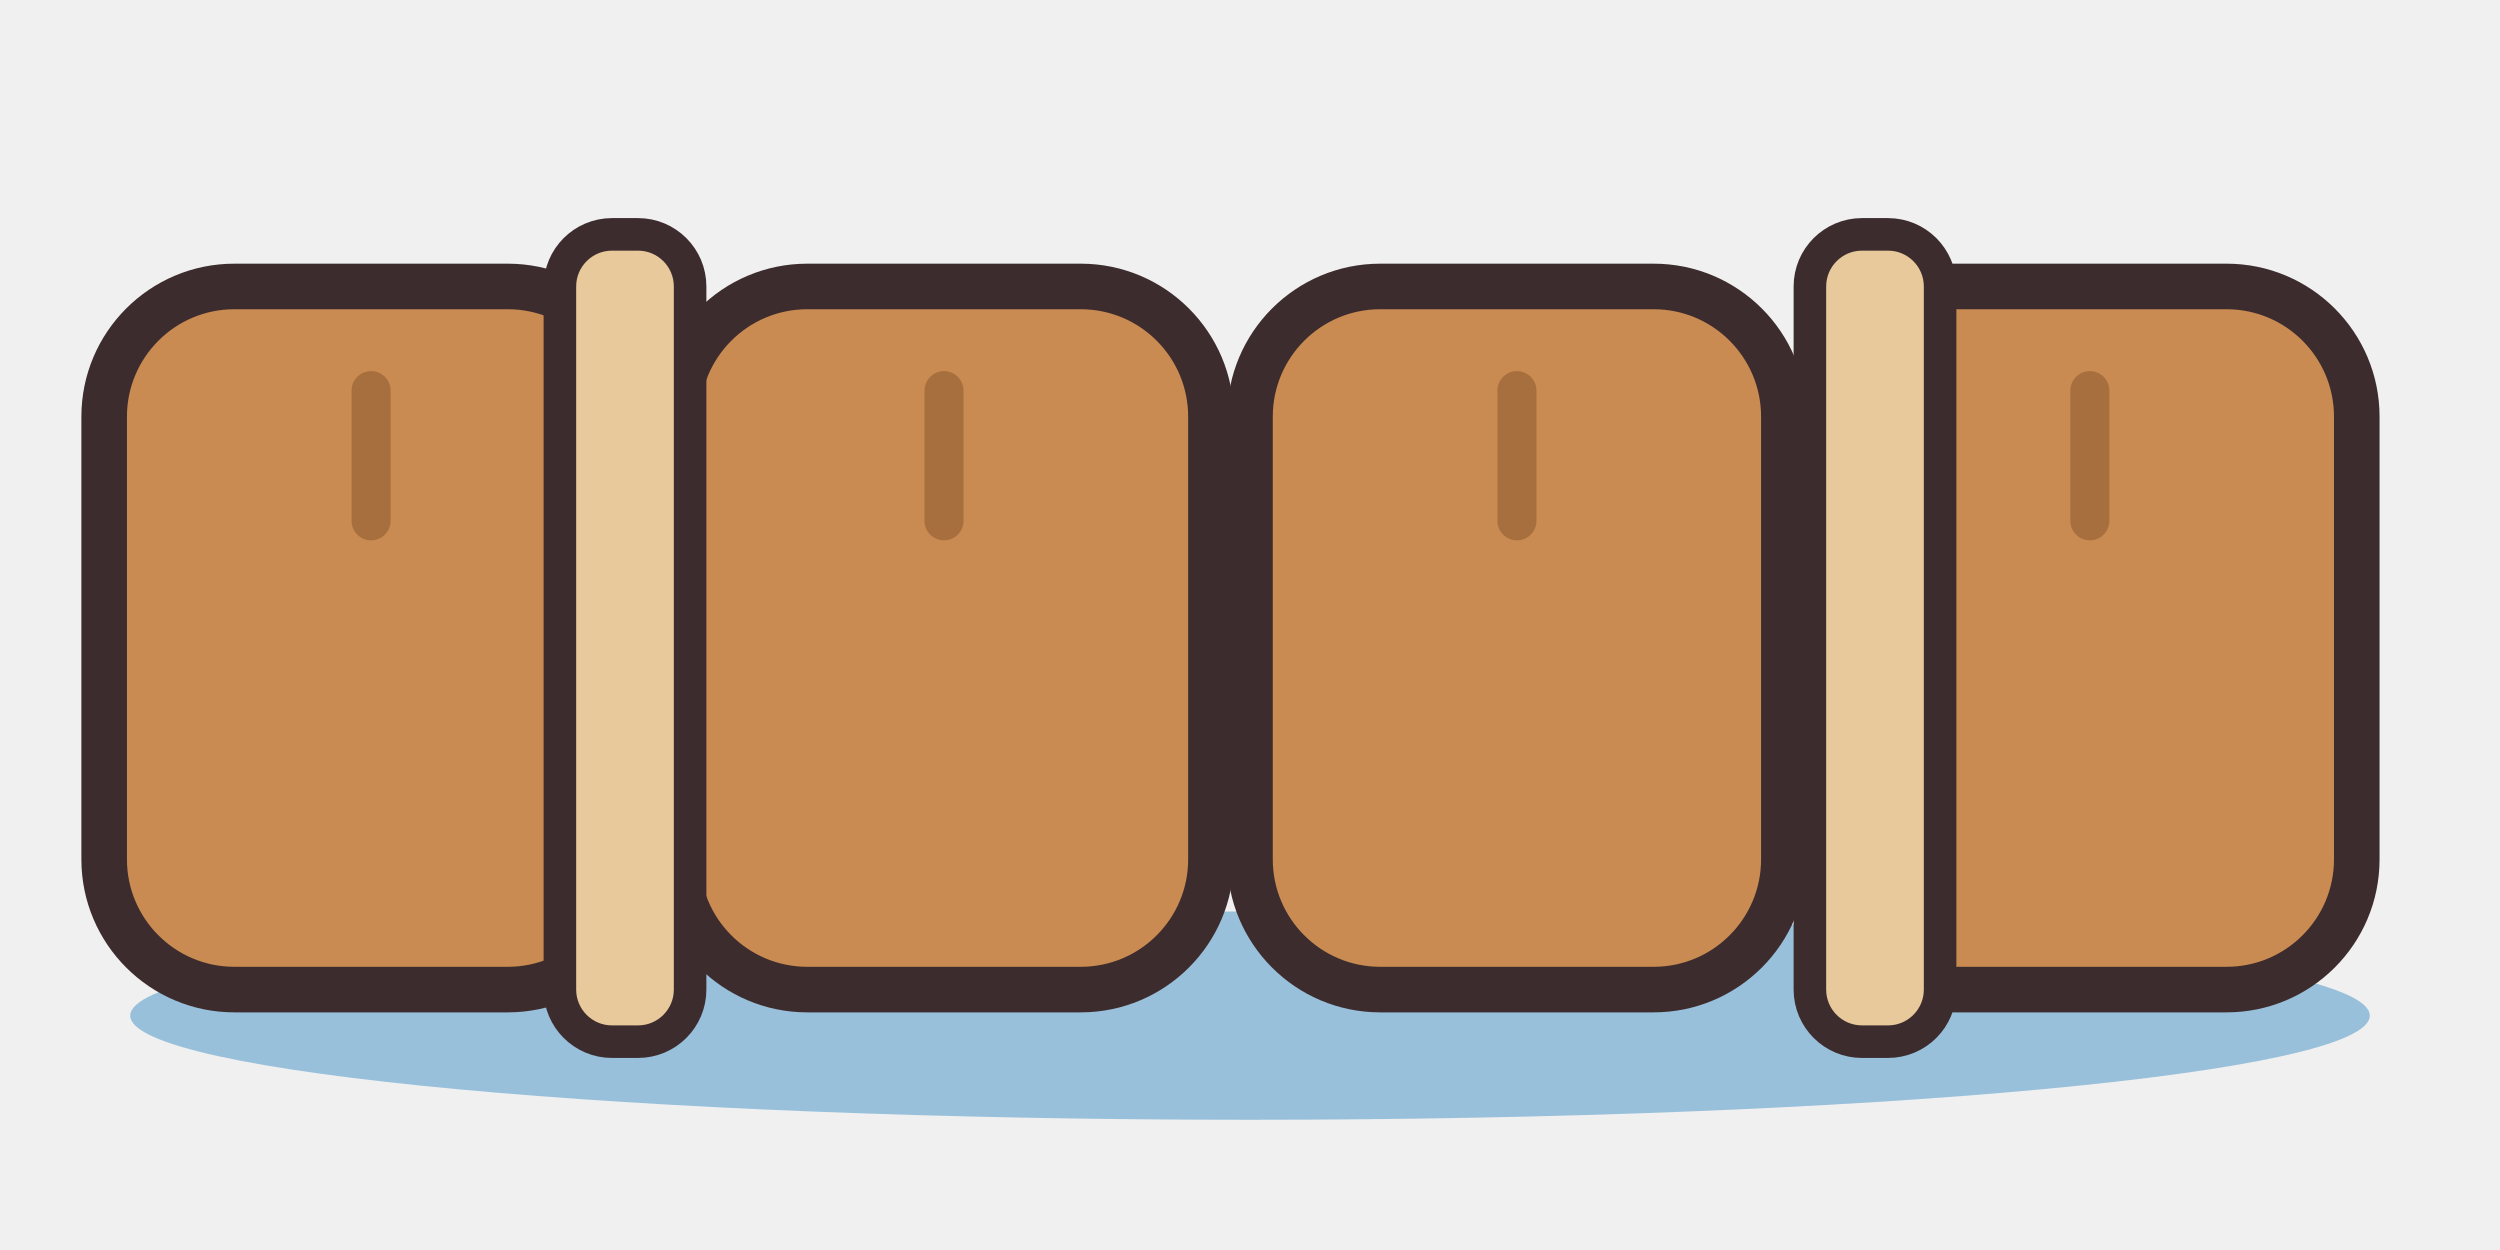
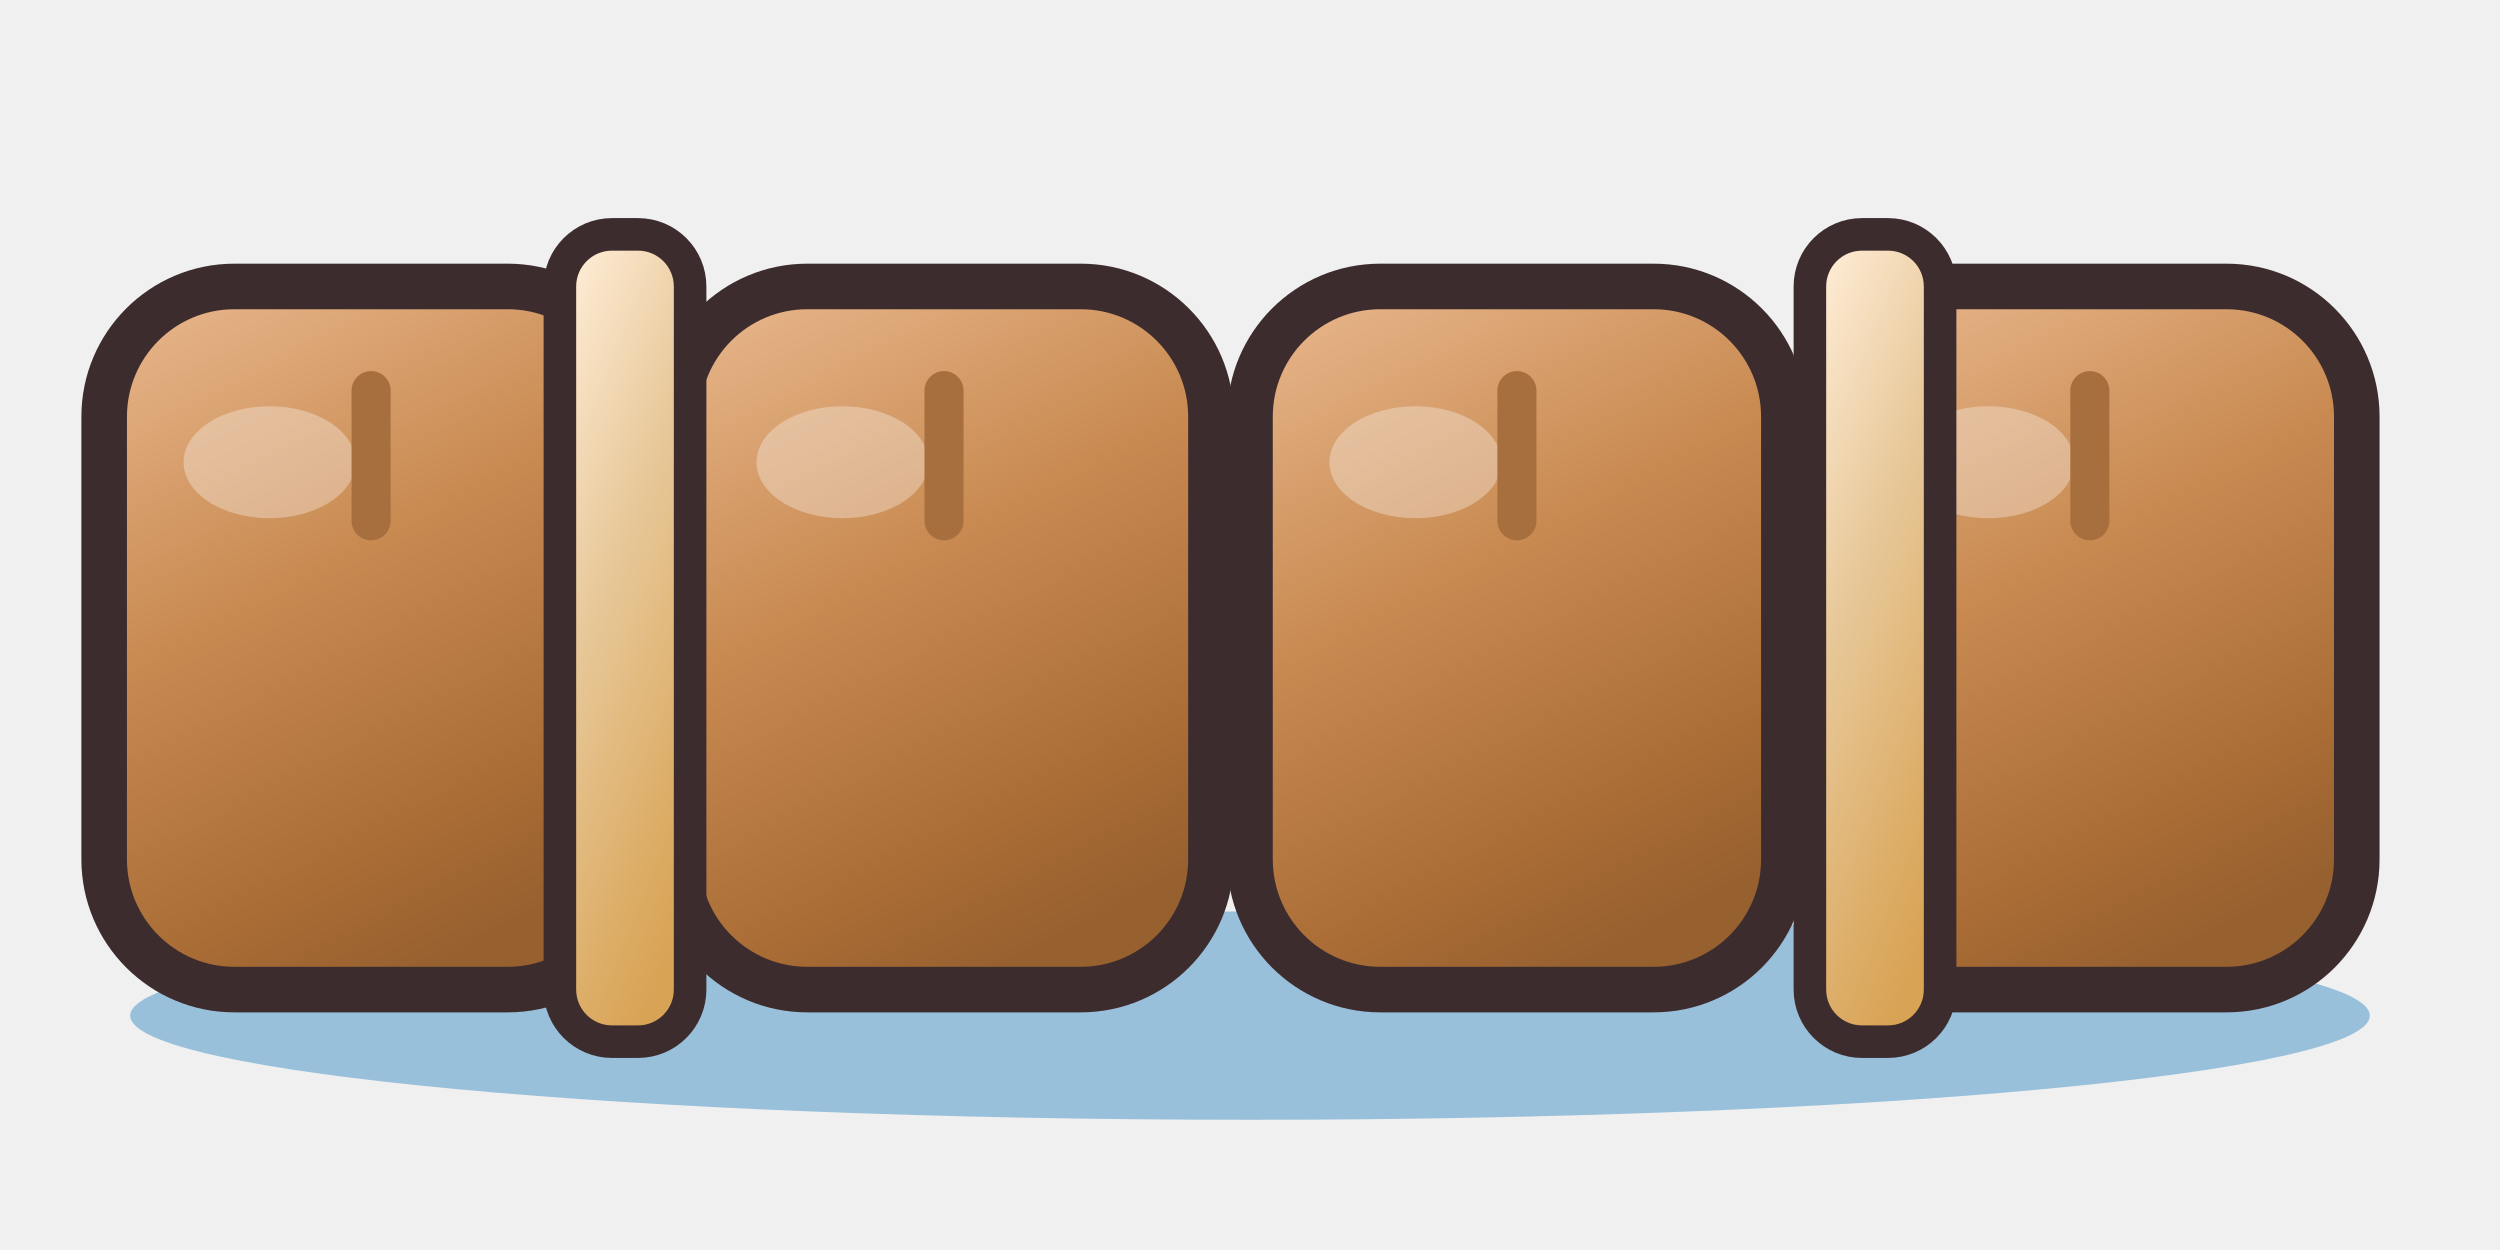
- <svg xmlns="http://www.w3.org/2000/svg" width="192" height="96" viewBox="0 0 192 96">
+ <svg xmlns="http://www.w3.org/2000/svg" data-painted="1" width="192" height="96" viewBox="0 0 192 96">
+   <defs>
+     <linearGradient id="pgC98B52" x1="0.15" y1="0" x2="0.55" y2="1">
+       <stop offset="0" stop-color="#E7B58A" />
+       <stop offset="0.42" stop-color="#C98B52" />
+       <stop offset="0.82" stop-color="#A96C35" />
+       <stop offset="1" stop-color="#96602F" />
+     </linearGradient>
+     <linearGradient id="pgE8C99B" x1="0.15" y1="0" x2="0.55" y2="1">
+       <stop offset="0" stop-color="#FFEDD7" />
+       <stop offset="0.42" stop-color="#E8C99B" />
+       <stop offset="0.82" stop-color="#DDAE69" />
+       <stop offset="1" stop-color="#D8A355" />
+     </linearGradient>
+   </defs>
  <g stroke-linejoin="round" stroke-linecap="round">
    <ellipse cx="96.0" cy="78" rx="86.0" ry="8" fill="#2E86C1" opacity="0.45" />
-     <rect x="8.0" y="22" width="41.0" height="54" rx="10" fill="#C98B52" stroke="#3D2C2E" stroke-width="3.5" />
+     <rect x="8.0" y="22" width="41.0" height="54" rx="10" fill="url(#pgC98B52)" stroke="#3D2C2E" stroke-width="3.5" />
+     <ellipse cx="20.7" cy="35.5" rx="6.6" ry="4.3" fill="#FFFFFF" opacity="0.32" />
    <path d="M28.5 30 L28.5 40" stroke="#A86F3E" stroke-width="3" />
-     <rect x="52.0" y="22" width="41.0" height="54" rx="10" fill="#C98B52" stroke="#3D2C2E" stroke-width="3.5" />
+     <rect x="52.0" y="22" width="41.0" height="54" rx="10" fill="url(#pgC98B52)" stroke="#3D2C2E" stroke-width="3.5" />
+     <ellipse cx="64.7" cy="35.5" rx="6.6" ry="4.3" fill="#FFFFFF" opacity="0.32" />
    <path d="M72.5 30 L72.5 40" stroke="#A86F3E" stroke-width="3" />
-     <rect x="96.0" y="22" width="41.0" height="54" rx="10" fill="#C98B52" stroke="#3D2C2E" stroke-width="3.5" />
+     <rect x="96.0" y="22" width="41.0" height="54" rx="10" fill="url(#pgC98B52)" stroke="#3D2C2E" stroke-width="3.5" />
+     <ellipse cx="108.7" cy="35.5" rx="6.6" ry="4.3" fill="#FFFFFF" opacity="0.32" />
    <path d="M116.5 30 L116.5 40" stroke="#A86F3E" stroke-width="3" />
-     <rect x="140.0" y="22" width="41.0" height="54" rx="10" fill="#C98B52" stroke="#3D2C2E" stroke-width="3.5" />
+     <rect x="140.0" y="22" width="41.0" height="54" rx="10" fill="url(#pgC98B52)" stroke="#3D2C2E" stroke-width="3.5" />
+     <ellipse cx="152.7" cy="35.5" rx="6.6" ry="4.3" fill="#FFFFFF" opacity="0.32" />
    <path d="M160.5 30 L160.5 40" stroke="#A86F3E" stroke-width="3" />
-     <rect x="43.0" y="18" width="10" height="62" rx="4" fill="#E8C99B" stroke="#3D2C2E" stroke-width="2.5" />
-     <rect x="139.0" y="18" width="10" height="62" rx="4" fill="#E8C99B" stroke="#3D2C2E" stroke-width="2.5" />
+     <rect x="43.0" y="18" width="10" height="62" rx="4" fill="url(#pgE8C99B)" stroke="#3D2C2E" stroke-width="2.5" />
+     <rect x="139.0" y="18" width="10" height="62" rx="4" fill="url(#pgE8C99B)" stroke="#3D2C2E" stroke-width="2.5" />
  </g>
</svg>
